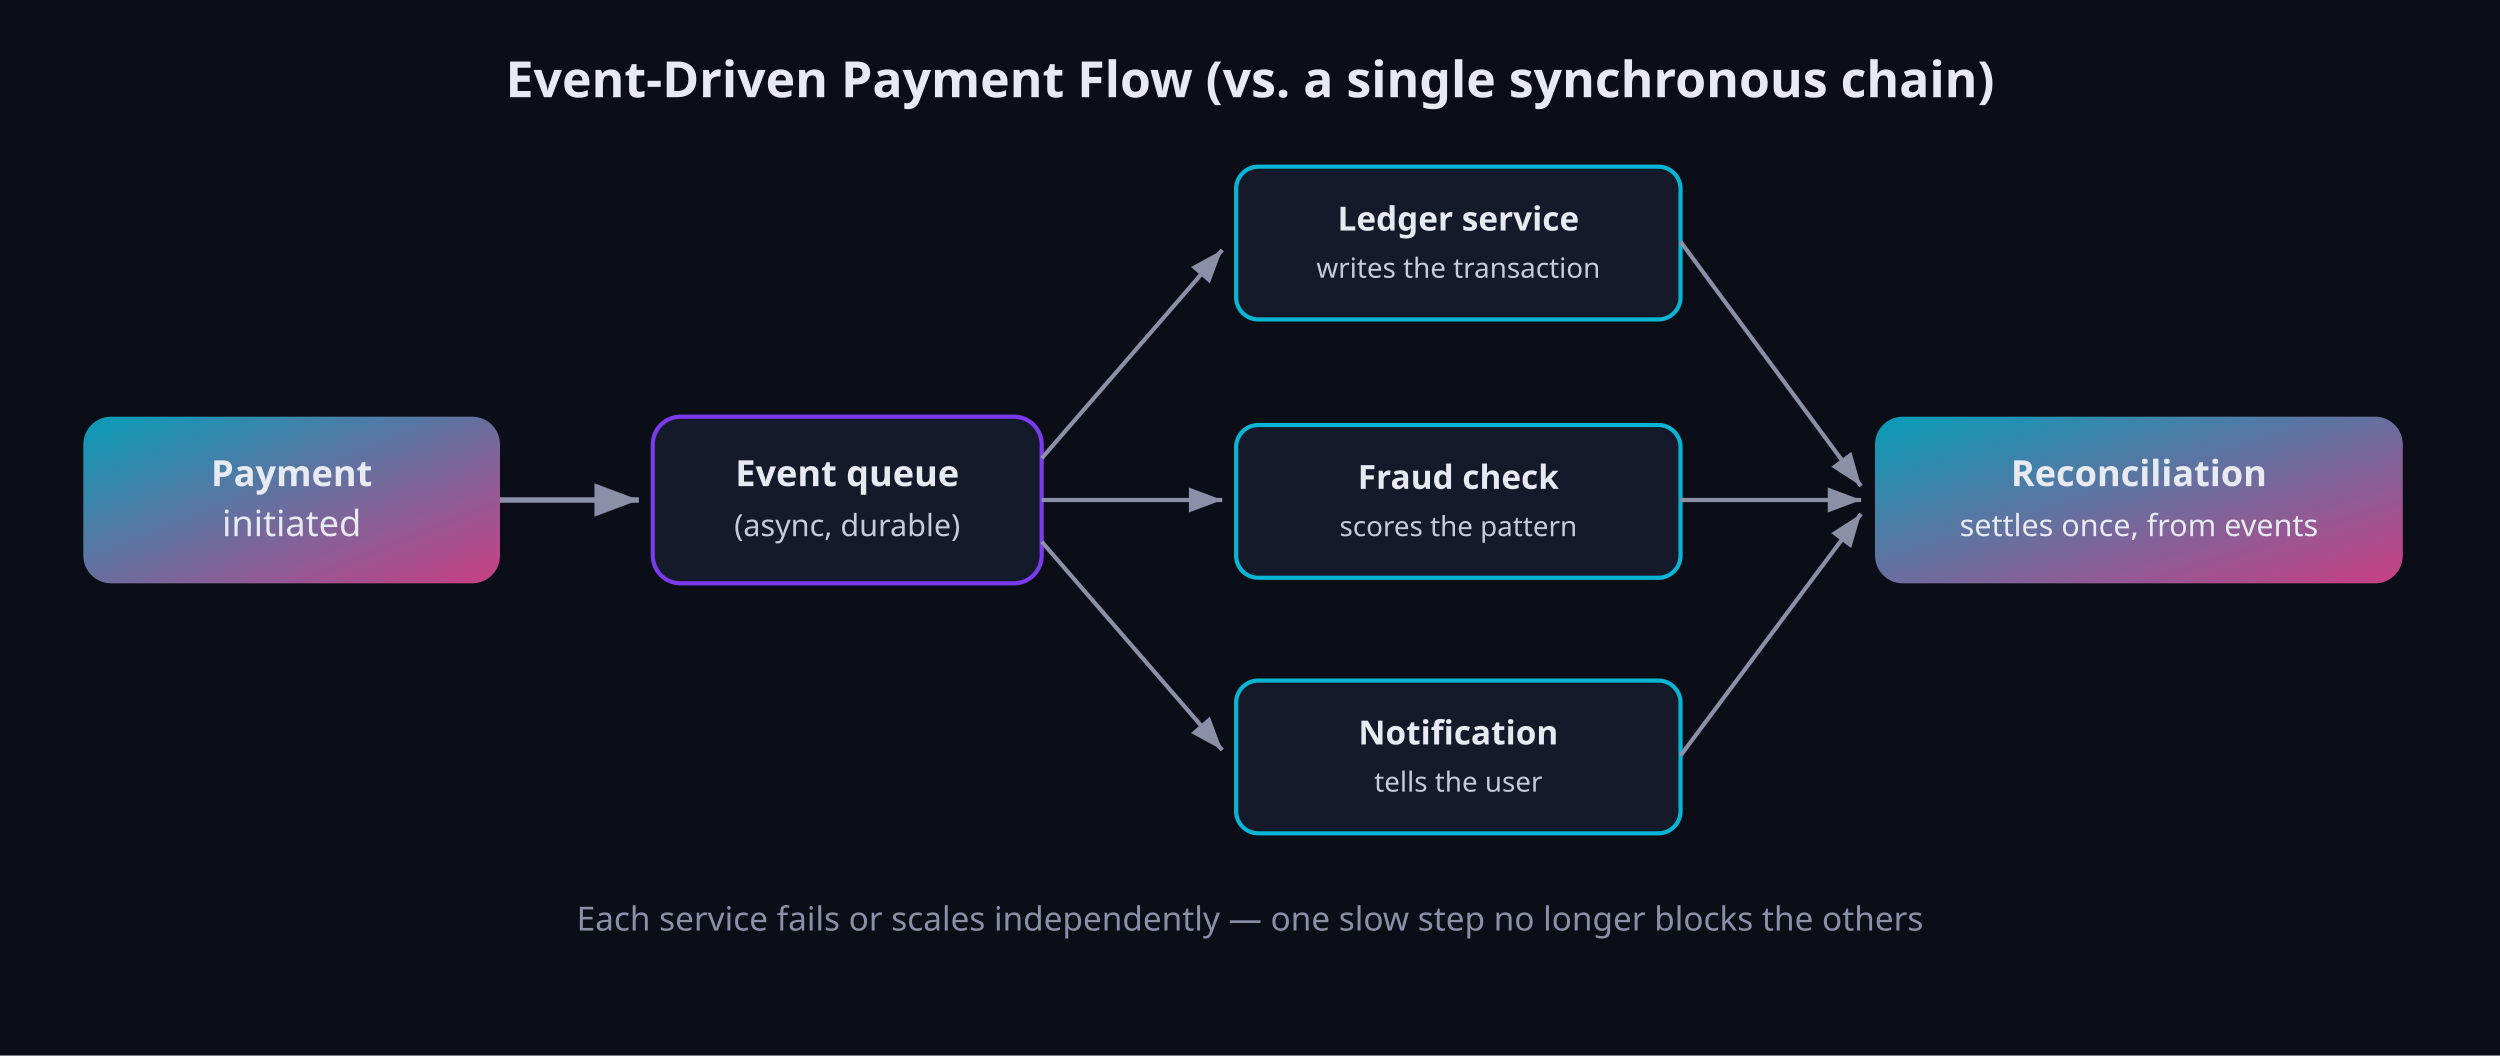
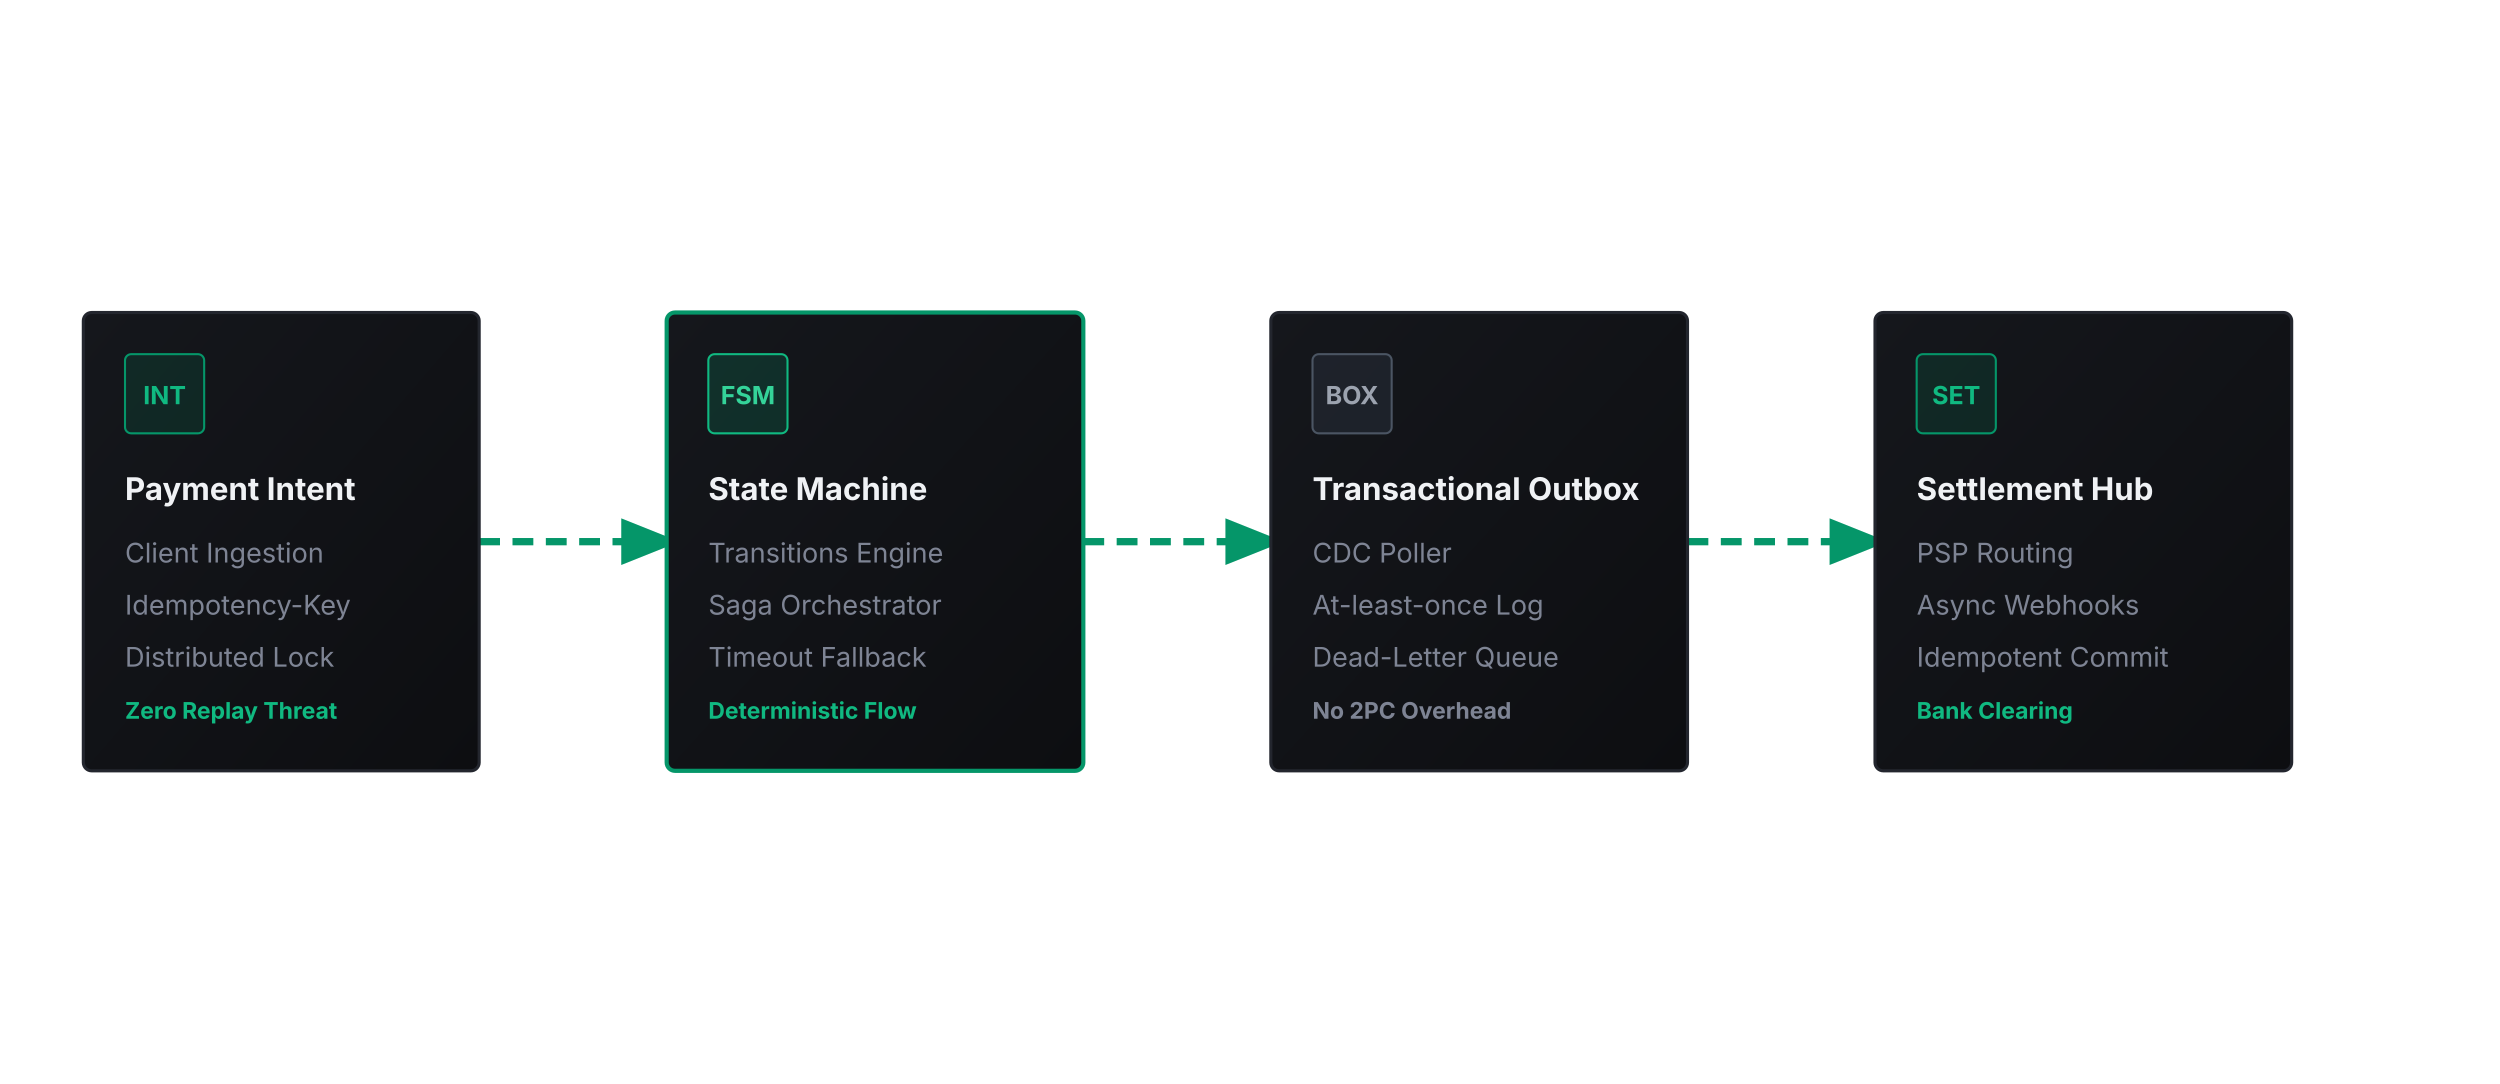
- <svg xmlns="http://www.w3.org/2000/svg" viewBox="0 0 900 380" width="900" height="380">
+ <svg xmlns="http://www.w3.org/2000/svg" viewBox="0 0 1200 520" width="100%" height="100%">
  <defs>
-     <marker id="arrow2" markerWidth="10" markerHeight="10" refX="8" refY="3" orient="auto">
-       <path d="M0,0 L8,3 L0,6 Z" fill="#8b90a8" />
+     <linearGradient id="cardGrad2" x1="0%" y1="0%" x2="100%" y2="100%">
+       <stop offset="0%" stop-color="#15171C" />
+       <stop offset="100%" stop-color="#0D0E11" />
+     </linearGradient>
+     <marker id="arrowJade2" viewBox="0 0 10 10" refX="6" refY="5" markerWidth="8" markerHeight="8" orient="auto-start-reverse">
+       <path d="M 0 1 L 10 5 L 0 9 z" fill="#059669" />
    </marker>
-     <linearGradient id="grad2" x1="0" y1="0" x2="1" y2="1">
-       <stop offset="0%" stop-color="#06b6d4" />
-       <stop offset="100%" stop-color="#ec4899" />
-     </linearGradient>
+     <style>
+       @keyframes flowDash { to { stroke-dashoffset: -32; } }
+       .anim-flow { stroke-dasharray: 10, 6; animation: flowDash 1.4s linear infinite; }
+       text { font-family: system-ui, -apple-system, sans-serif; }
+     </style>
  </defs>
-   <rect width="900" height="380" fill="#0b0e17" />
-   <text x="450" y="35" text-anchor="middle" fill="#e8eaf2" font-family="sans-serif" font-size="18" font-weight="bold">Event-Driven Payment Flow (vs. a single synchronous chain)</text>
-   <g font-family="sans-serif" font-size="13" fill="#e8eaf2">
-     <rect x="30" y="150" width="150" height="60" rx="10" fill="url(#grad2)" opacity="0.85" />
-     <text x="105" y="175" text-anchor="middle" font-weight="bold">Payment</text>
-     <text x="105" y="193" text-anchor="middle">initiated</text>
-     <line x1="180" y1="180" x2="230" y2="180" stroke="#8b90a8" stroke-width="2" marker-end="url(#arrow2)" />
-     <rect x="235" y="150" width="140" height="60" rx="10" fill="#151a2b" stroke="#7c3aed" stroke-width="1.5" />
-     <text x="305" y="175" text-anchor="middle" font-weight="bold">Event queue</text>
-     <text x="305" y="193" text-anchor="middle" font-size="11" fill="#c7cadb">(async, durable)</text>
-     <line x1="375" y1="165" x2="440" y2="90" stroke="#8b90a8" stroke-width="1.5" marker-end="url(#arrow2)" />
-     <line x1="375" y1="180" x2="440" y2="180" stroke="#8b90a8" stroke-width="1.5" marker-end="url(#arrow2)" />
-     <line x1="375" y1="195" x2="440" y2="270" stroke="#8b90a8" stroke-width="1.5" marker-end="url(#arrow2)" />
-     <rect x="445" y="60" width="160" height="55" rx="8" fill="#151a2b" stroke="#06b6d4" stroke-width="1.5" />
-     <text x="525" y="83" text-anchor="middle" font-size="12" font-weight="bold">Ledger service</text>
-     <text x="525" y="100" text-anchor="middle" font-size="10" fill="#c7cadb">writes the transaction</text>
-     <rect x="445" y="153" width="160" height="55" rx="8" fill="#151a2b" stroke="#06b6d4" stroke-width="1.5" />
-     <text x="525" y="176" text-anchor="middle" font-size="12" font-weight="bold">Fraud check</text>
-     <text x="525" y="193" text-anchor="middle" font-size="10" fill="#c7cadb">scores the pattern</text>
-     <rect x="445" y="245" width="160" height="55" rx="8" fill="#151a2b" stroke="#06b6d4" stroke-width="1.5" />
-     <text x="525" y="268" text-anchor="middle" font-size="12" font-weight="bold">Notification</text>
-     <text x="525" y="285" text-anchor="middle" font-size="10" fill="#c7cadb">tells the user</text>
-     <line x1="605" y1="87" x2="670" y2="175" stroke="#8b90a8" stroke-width="1.5" marker-end="url(#arrow2)" />
-     <line x1="605" y1="180" x2="670" y2="180" stroke="#8b90a8" stroke-width="1.5" marker-end="url(#arrow2)" />
-     <line x1="605" y1="272" x2="670" y2="185" stroke="#8b90a8" stroke-width="1.5" marker-end="url(#arrow2)" />
-     <rect x="675" y="150" width="190" height="60" rx="10" fill="url(#grad2)" opacity="0.85" />
-     <text x="770" y="175" text-anchor="middle" font-weight="bold">Reconciliation</text>
-     <text x="770" y="193" text-anchor="middle" font-size="11">settles once, from events</text>
+   <path d="M 230 260 L 315 260" stroke="#059669" stroke-width="3.5" fill="none" class="anim-flow" marker-end="url(#arrowJade2)" />
+   <path d="M 520 260 L 605 260" stroke="#059669" stroke-width="3.5" fill="none" class="anim-flow" marker-end="url(#arrowJade2)" />
+   <path d="M 810 260 L 895 260" stroke="#059669" stroke-width="3.5" fill="none" class="anim-flow" marker-end="url(#arrowJade2)" />
+   <g transform="translate(40, 150)">
+     <rect width="190" height="220" rx="4" fill="url(#cardGrad2)" stroke="#23262E" stroke-width="1.5" />
+     <rect x="20" y="20" width="38" height="38" rx="3" fill="#059669" fill-opacity="0.15" stroke="#059669" stroke-width="1" />
+     <text x="39" y="44" fill="#10B981" font-size="12" font-weight="bold" text-anchor="middle">INT</text>
+     <text x="20" y="90" fill="#F0F2F5" font-size="15" font-weight="bold">Payment Intent</text>
+     <text x="20" y="120" fill="#7E8494" font-size="13">Client Ingestion</text>
+     <text x="20" y="145" fill="#7E8494" font-size="13">Idempotency-Key</text>
+     <text x="20" y="170" fill="#7E8494" font-size="13">Distributed Lock</text>
+     <text x="20" y="195" fill="#10B981" font-size="11" font-weight="bold">Zero Replay Threat</text>
  </g>
-   <text x="450" y="335" text-anchor="middle" fill="#8b90a8" font-family="sans-serif" font-size="12">Each service fails or scales independently — one slow step no longer blocks the others</text>
+   <g transform="translate(320, 150)">
+     <rect width="200" height="220" rx="4" fill="url(#cardGrad2)" stroke="#059669" stroke-width="2" />
+     <rect x="20" y="20" width="38" height="38" rx="3" fill="#059669" fill-opacity="0.2" stroke="#10B981" stroke-width="1" />
+     <text x="39" y="44" fill="#34D399" font-size="12" font-weight="bold" text-anchor="middle">FSM</text>
+     <text x="20" y="90" fill="#F0F2F5" font-size="15" font-weight="bold">State Machine</text>
+     <text x="20" y="120" fill="#7E8494" font-size="13">Transitions Engine</text>
+     <text x="20" y="145" fill="#7E8494" font-size="13">Saga Orchestrator</text>
+     <text x="20" y="170" fill="#7E8494" font-size="13">Timeout Fallback</text>
+     <text x="20" y="195" fill="#10B981" font-size="11" font-weight="bold">Deterministic Flow</text>
+   </g>
+   <g transform="translate(610, 150)">
+     <rect width="200" height="220" rx="4" fill="url(#cardGrad2)" stroke="#23262E" stroke-width="1.5" />
+     <rect x="20" y="20" width="38" height="38" rx="3" fill="#374151" fill-opacity="0.3" stroke="#4B5563" stroke-width="1" />
+     <text x="39" y="44" fill="#9CA3AF" font-size="12" font-weight="bold" text-anchor="middle">BOX</text>
+     <text x="20" y="90" fill="#F0F2F5" font-size="15" font-weight="bold">Transactional Outbox</text>
+     <text x="20" y="120" fill="#7E8494" font-size="13">CDC Poller</text>
+     <text x="20" y="145" fill="#7E8494" font-size="13">At-least-once Log</text>
+     <text x="20" y="170" fill="#7E8494" font-size="13">Dead-Letter Queue</text>
+     <text x="20" y="195" fill="#7E8494" font-size="11" font-weight="bold">No 2PC Overhead</text>
+   </g>
+   <g transform="translate(900, 150)">
+     <rect width="200" height="220" rx="4" fill="url(#cardGrad2)" stroke="#23262E" stroke-width="1.5" />
+     <rect x="20" y="20" width="38" height="38" rx="3" fill="#059669" fill-opacity="0.15" stroke="#059669" stroke-width="1" />
+     <text x="39" y="44" fill="#10B981" font-size="12" font-weight="bold" text-anchor="middle">SET</text>
+     <text x="20" y="90" fill="#F0F2F5" font-size="15" font-weight="bold">Settlement Hub</text>
+     <text x="20" y="120" fill="#7E8494" font-size="13">PSP Routing</text>
+     <text x="20" y="145" fill="#7E8494" font-size="13">Async Webhooks</text>
+     <text x="20" y="170" fill="#7E8494" font-size="13">Idempotent Commit</text>
+     <text x="20" y="195" fill="#10B981" font-size="11" font-weight="bold">Bank Clearing</text>
+   </g>
</svg>
